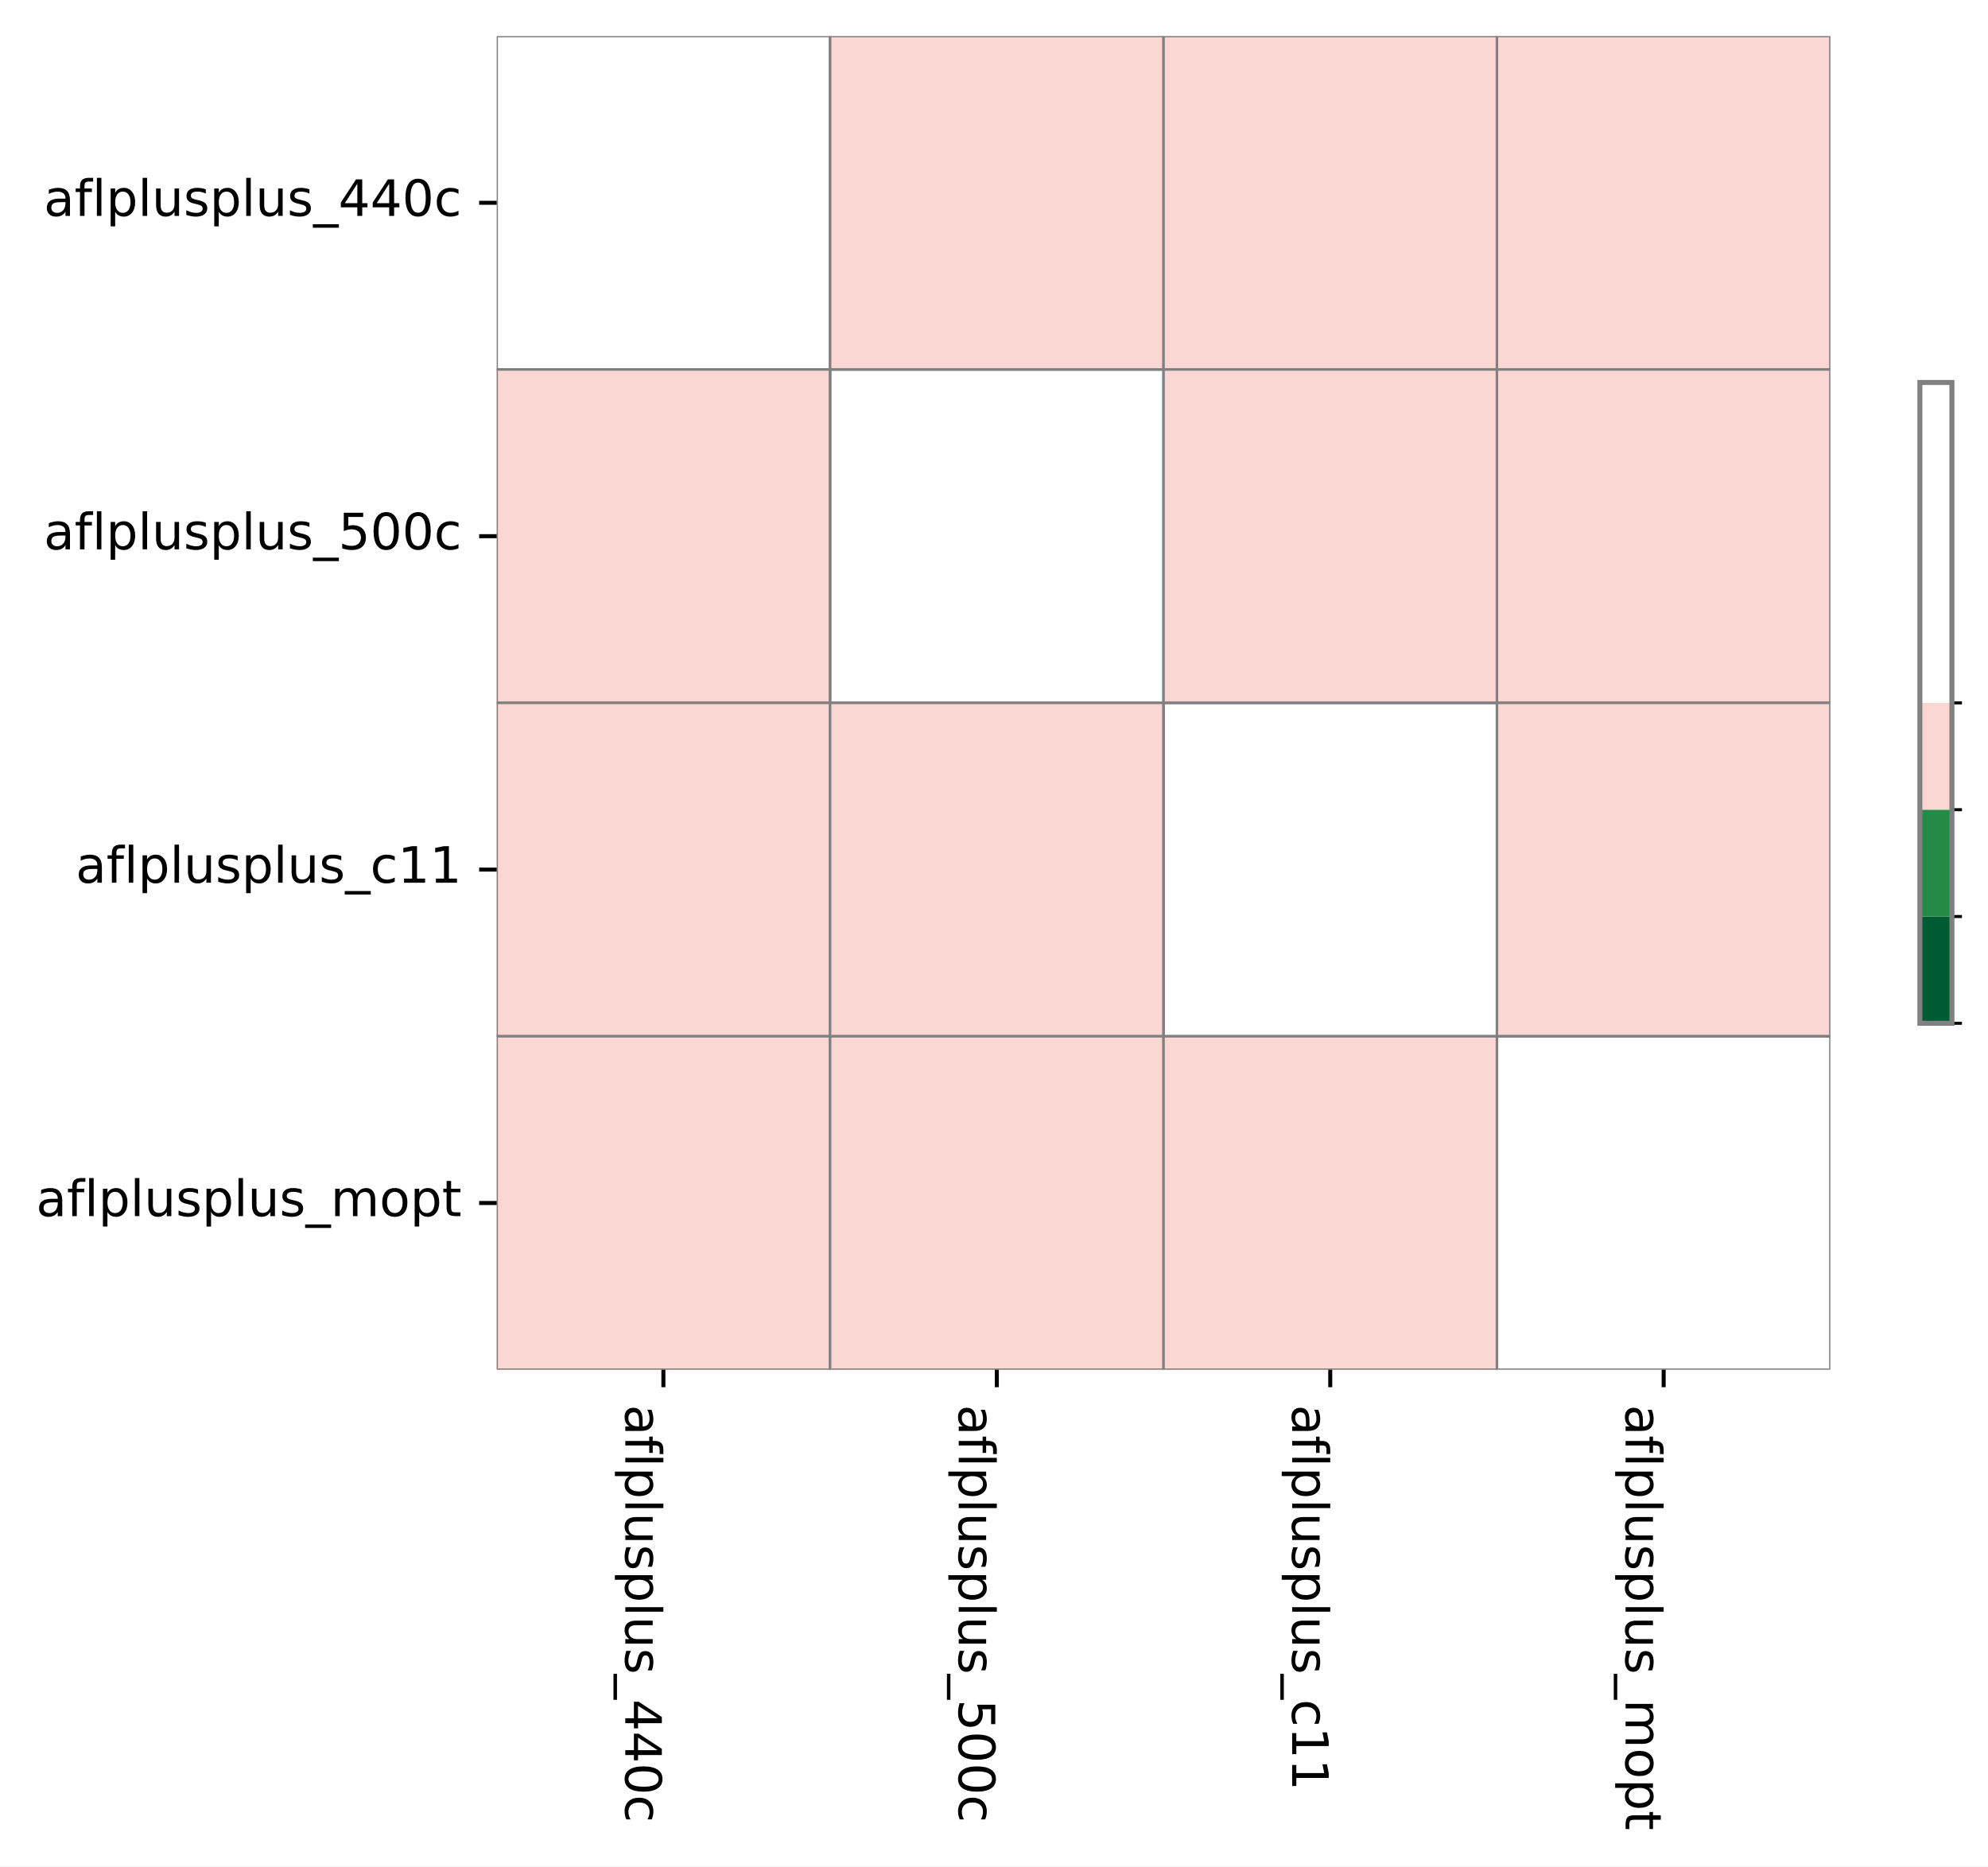
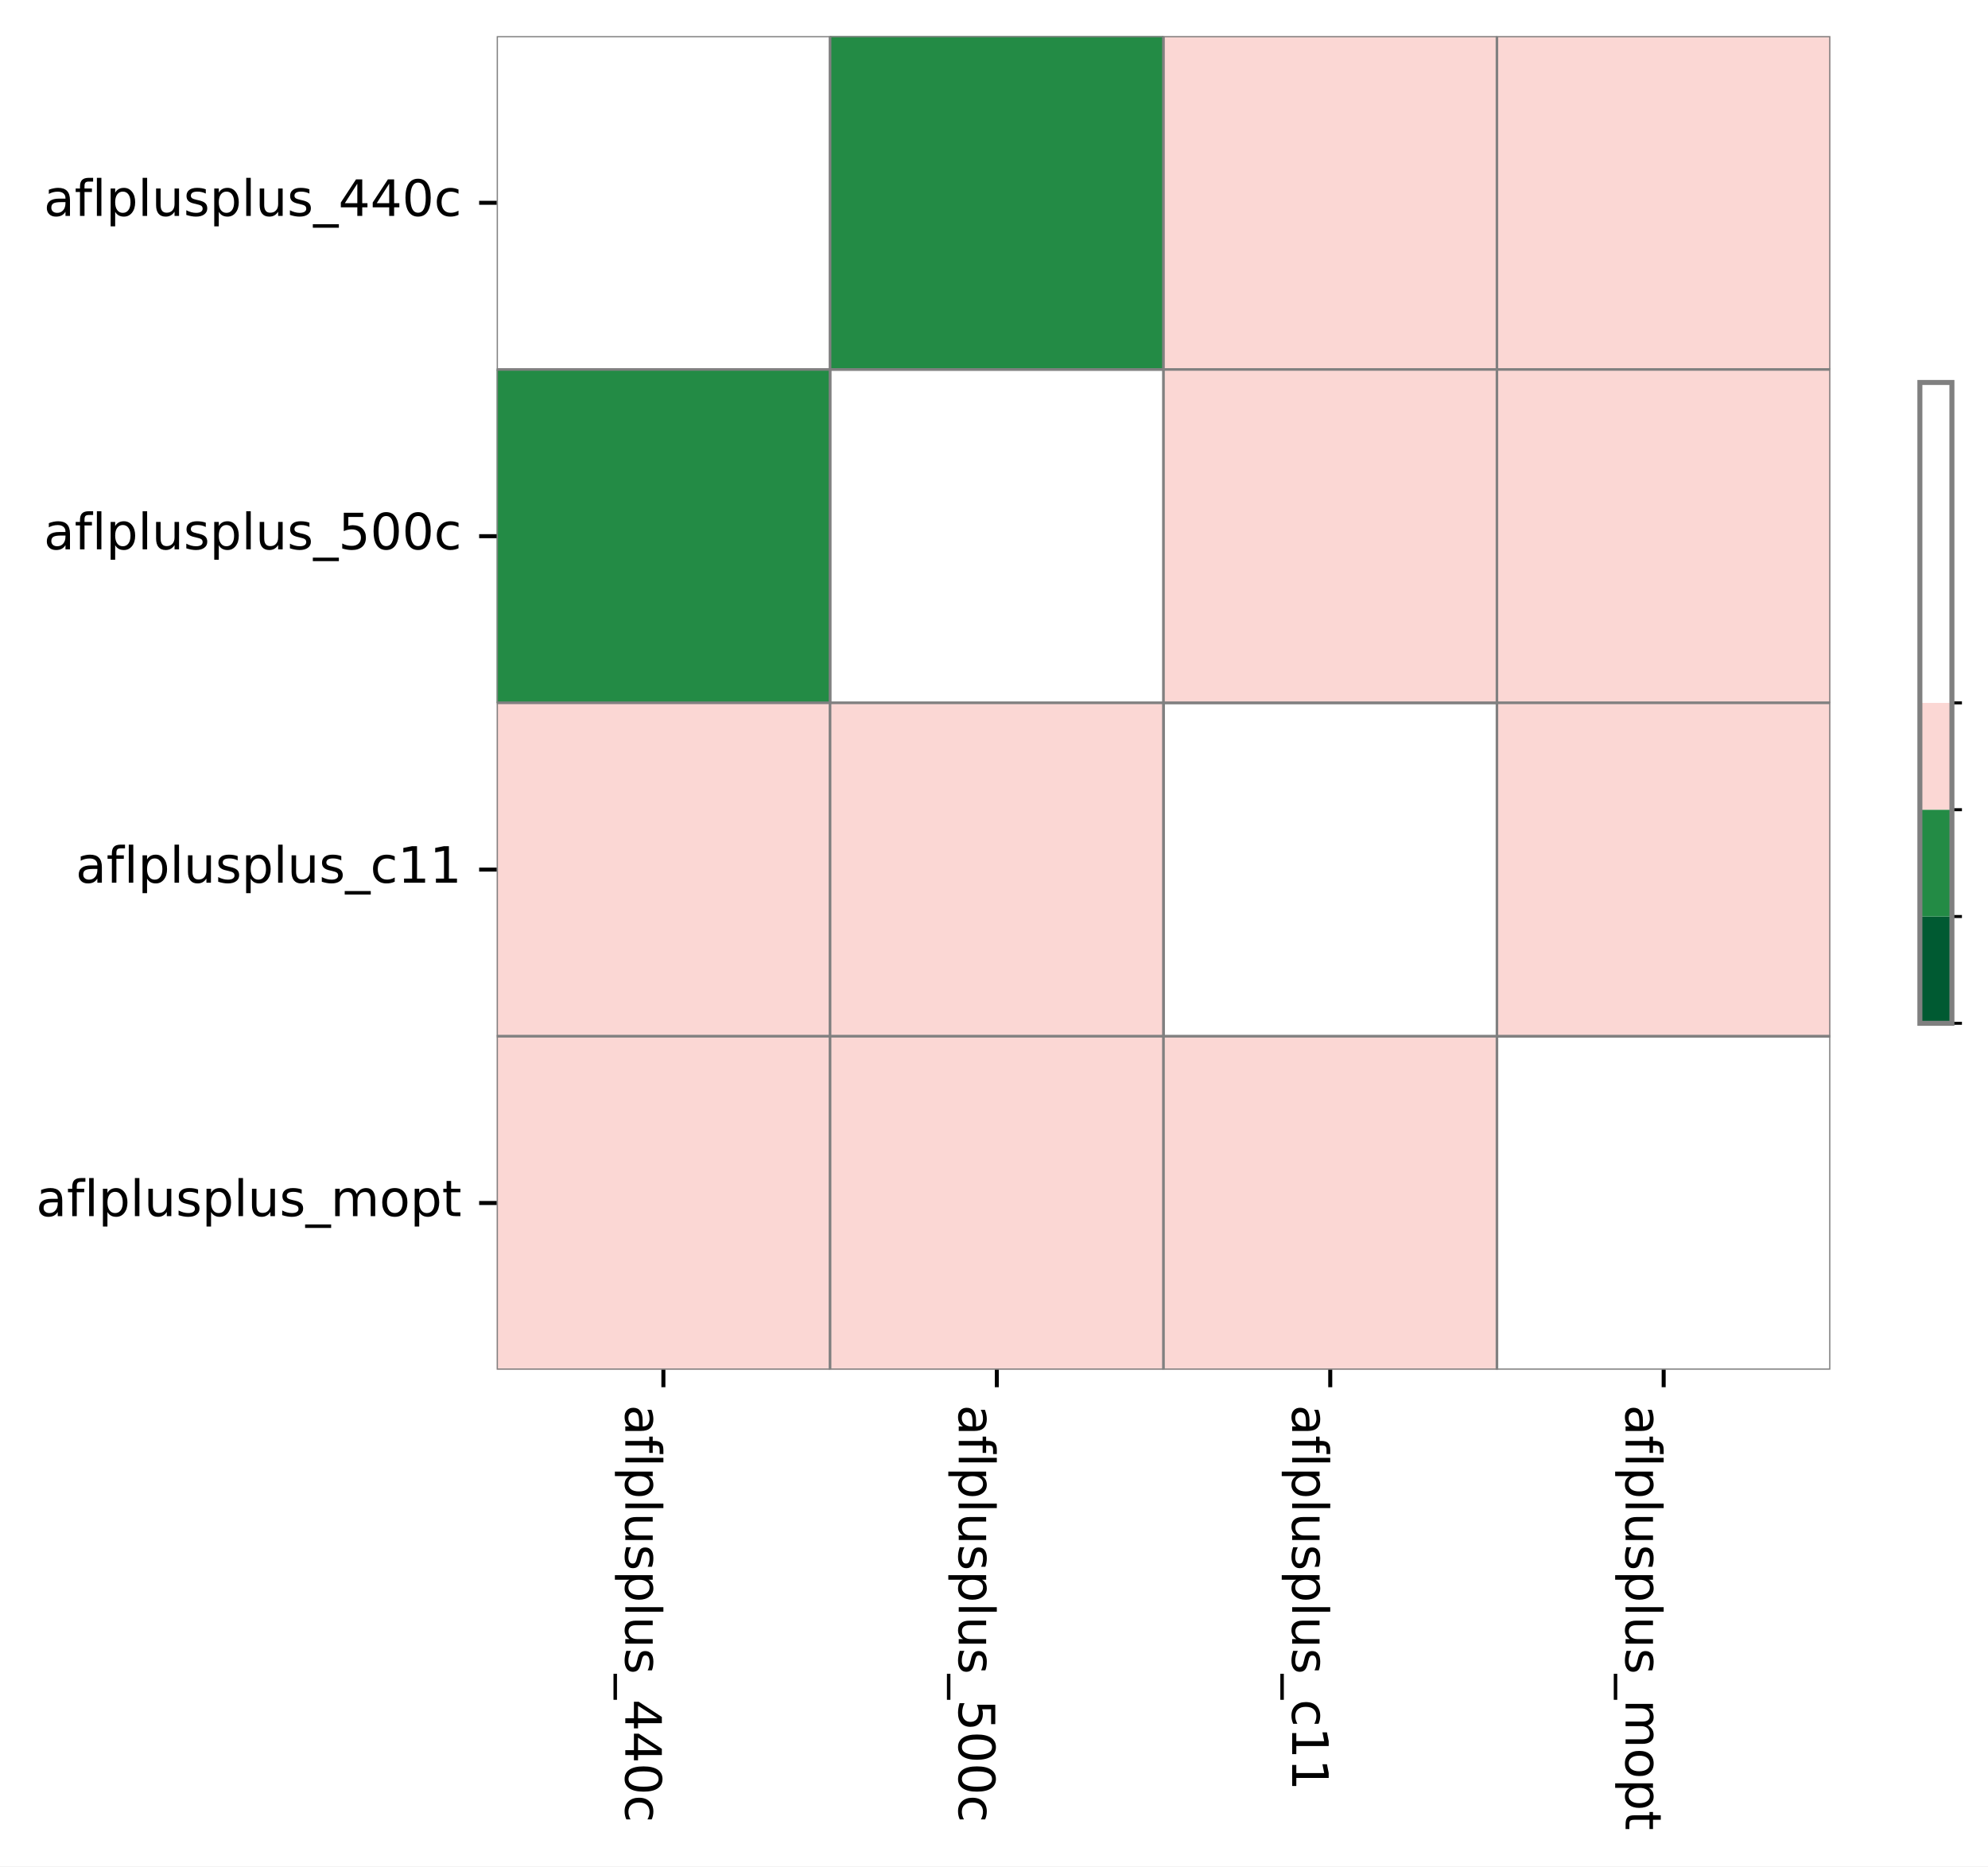
<svg xmlns="http://www.w3.org/2000/svg" xmlns:xlink="http://www.w3.org/1999/xlink" width="396.663pt" height="372.414pt" viewBox="0 0 396.663 372.414" version="1.1">
  <defs>
    <style type="text/css">*{stroke-linejoin: round; stroke-linecap: butt}</style>
  </defs>
  <g id="figure_1">
    <g id="patch_1">
      <path d="M 0 372.414  L 396.663 372.414  L 396.663 0  L 0 0  z " style="fill: #ffffff" />
    </g>
    <g id="axes_1">
      <g id="patch_2">
        <path d="M 99.102 273.312  L 365.214 273.312  L 365.214 7.2  L 99.102 7.2  z " style="fill: #ffffff" />
      </g>
      <g id="QuadMesh_1">
-         <path d="M 99.102 7.2  L 165.63 7.2  L 165.63 73.728  L 99.102 73.728  L 99.102 7.2  " clip-path="url(#p4055a5166b)" style="fill: none; stroke: #808080; stroke-width: 0.5" />
-         <path d="M 165.63 7.2  L 232.158 7.2  L 232.158 73.728  L 165.63 73.728  L 165.63 7.2  " clip-path="url(#p4055a5166b)" style="fill: #fbd7d4; stroke: #808080; stroke-width: 0.5" />
-         <path d="M 232.158 7.2  L 298.686 7.2  L 298.686 73.728  L 232.158 73.728  L 232.158 7.2  " clip-path="url(#p4055a5166b)" style="fill: #fbd7d4; stroke: #808080; stroke-width: 0.5" />
-         <path d="M 298.686 7.2  L 365.214 7.2  L 365.214 73.728  L 298.686 73.728  L 298.686 7.2  " clip-path="url(#p4055a5166b)" style="fill: #fbd7d4; stroke: #808080; stroke-width: 0.5" />
-         <path d="M 99.102 73.728  L 165.63 73.728  L 165.63 140.256  L 99.102 140.256  L 99.102 73.728  " clip-path="url(#p4055a5166b)" style="fill: #fbd7d4; stroke: #808080; stroke-width: 0.5" />
-         <path d="M 165.63 73.728  L 232.158 73.728  L 232.158 140.256  L 165.63 140.256  L 165.63 73.728  " clip-path="url(#p4055a5166b)" style="fill: none; stroke: #808080; stroke-width: 0.5" />
-         <path d="M 232.158 73.728  L 298.686 73.728  L 298.686 140.256  L 232.158 140.256  L 232.158 73.728  " clip-path="url(#p4055a5166b)" style="fill: #fbd7d4; stroke: #808080; stroke-width: 0.5" />
-         <path d="M 298.686 73.728  L 365.214 73.728  L 365.214 140.256  L 298.686 140.256  L 298.686 73.728  " clip-path="url(#p4055a5166b)" style="fill: #fbd7d4; stroke: #808080; stroke-width: 0.5" />
-         <path d="M 99.102 140.256  L 165.63 140.256  L 165.63 206.784  L 99.102 206.784  L 99.102 140.256  " clip-path="url(#p4055a5166b)" style="fill: #fbd7d4; stroke: #808080; stroke-width: 0.5" />
-         <path d="M 165.63 140.256  L 232.158 140.256  L 232.158 206.784  L 165.63 206.784  L 165.63 140.256  " clip-path="url(#p4055a5166b)" style="fill: #fbd7d4; stroke: #808080; stroke-width: 0.5" />
-         <path d="M 232.158 140.256  L 298.686 140.256  L 298.686 206.784  L 232.158 206.784  L 232.158 140.256  " clip-path="url(#p4055a5166b)" style="fill: none; stroke: #808080; stroke-width: 0.5" />
-         <path d="M 298.686 140.256  L 365.214 140.256  L 365.214 206.784  L 298.686 206.784  L 298.686 140.256  " clip-path="url(#p4055a5166b)" style="fill: #fbd7d4; stroke: #808080; stroke-width: 0.5" />
-         <path d="M 99.102 206.784  L 165.63 206.784  L 165.63 273.312  L 99.102 273.312  L 99.102 206.784  " clip-path="url(#p4055a5166b)" style="fill: #fbd7d4; stroke: #808080; stroke-width: 0.5" />
-         <path d="M 165.63 206.784  L 232.158 206.784  L 232.158 273.312  L 165.63 273.312  L 165.63 206.784  " clip-path="url(#p4055a5166b)" style="fill: #fbd7d4; stroke: #808080; stroke-width: 0.5" />
-         <path d="M 232.158 206.784  L 298.686 206.784  L 298.686 273.312  L 232.158 273.312  L 232.158 206.784  " clip-path="url(#p4055a5166b)" style="fill: #fbd7d4; stroke: #808080; stroke-width: 0.5" />
-         <path d="M 298.686 206.784  L 365.214 206.784  L 365.214 273.312  L 298.686 273.312  L 298.686 206.784  " clip-path="url(#p4055a5166b)" style="fill: none; stroke: #808080; stroke-width: 0.5" />
+         <path d="M 99.102 7.2  L 165.63 7.2  L 165.63 73.728  L 99.102 73.728  L 99.102 7.2  " clip-path="url(#p168a9f68ff)" style="fill: none; stroke: #808080; stroke-width: 0.5" />
+         <path d="M 165.63 7.2  L 232.158 7.2  L 232.158 73.728  L 165.63 73.728  L 165.63 7.2  " clip-path="url(#p168a9f68ff)" style="fill: #238b45; stroke: #808080; stroke-width: 0.5" />
+         <path d="M 232.158 7.2  L 298.686 7.2  L 298.686 73.728  L 232.158 73.728  L 232.158 7.2  " clip-path="url(#p168a9f68ff)" style="fill: #fbd7d4; stroke: #808080; stroke-width: 0.5" />
+         <path d="M 298.686 7.2  L 365.214 7.2  L 365.214 73.728  L 298.686 73.728  L 298.686 7.2  " clip-path="url(#p168a9f68ff)" style="fill: #fbd7d4; stroke: #808080; stroke-width: 0.5" />
+         <path d="M 99.102 73.728  L 165.63 73.728  L 165.63 140.256  L 99.102 140.256  L 99.102 73.728  " clip-path="url(#p168a9f68ff)" style="fill: #238b45; stroke: #808080; stroke-width: 0.5" />
+         <path d="M 165.63 73.728  L 232.158 73.728  L 232.158 140.256  L 165.63 140.256  L 165.63 73.728  " clip-path="url(#p168a9f68ff)" style="fill: none; stroke: #808080; stroke-width: 0.5" />
+         <path d="M 232.158 73.728  L 298.686 73.728  L 298.686 140.256  L 232.158 140.256  L 232.158 73.728  " clip-path="url(#p168a9f68ff)" style="fill: #fbd7d4; stroke: #808080; stroke-width: 0.5" />
+         <path d="M 298.686 73.728  L 365.214 73.728  L 365.214 140.256  L 298.686 140.256  L 298.686 73.728  " clip-path="url(#p168a9f68ff)" style="fill: #fbd7d4; stroke: #808080; stroke-width: 0.5" />
+         <path d="M 99.102 140.256  L 165.63 140.256  L 165.63 206.784  L 99.102 206.784  L 99.102 140.256  " clip-path="url(#p168a9f68ff)" style="fill: #fbd7d4; stroke: #808080; stroke-width: 0.5" />
+         <path d="M 165.63 140.256  L 232.158 140.256  L 232.158 206.784  L 165.63 206.784  L 165.63 140.256  " clip-path="url(#p168a9f68ff)" style="fill: #fbd7d4; stroke: #808080; stroke-width: 0.5" />
+         <path d="M 232.158 140.256  L 298.686 140.256  L 298.686 206.784  L 232.158 206.784  L 232.158 140.256  " clip-path="url(#p168a9f68ff)" style="fill: none; stroke: #808080; stroke-width: 0.5" />
+         <path d="M 298.686 140.256  L 365.214 140.256  L 365.214 206.784  L 298.686 206.784  L 298.686 140.256  " clip-path="url(#p168a9f68ff)" style="fill: #fbd7d4; stroke: #808080; stroke-width: 0.5" />
+         <path d="M 99.102 206.784  L 165.63 206.784  L 165.63 273.312  L 99.102 273.312  L 99.102 206.784  " clip-path="url(#p168a9f68ff)" style="fill: #fbd7d4; stroke: #808080; stroke-width: 0.5" />
+         <path d="M 165.63 206.784  L 232.158 206.784  L 232.158 273.312  L 165.63 273.312  L 165.63 206.784  " clip-path="url(#p168a9f68ff)" style="fill: #fbd7d4; stroke: #808080; stroke-width: 0.5" />
+         <path d="M 232.158 206.784  L 298.686 206.784  L 298.686 273.312  L 232.158 273.312  L 232.158 206.784  " clip-path="url(#p168a9f68ff)" style="fill: #fbd7d4; stroke: #808080; stroke-width: 0.5" />
+         <path d="M 298.686 206.784  L 365.214 206.784  L 365.214 273.312  L 298.686 273.312  L 298.686 206.784  " clip-path="url(#p168a9f68ff)" style="fill: none; stroke: #808080; stroke-width: 0.5" />
      </g>
      <g id="matplotlib.axis_1">
        <g id="xtick_1">
          <g id="line2d_1">
            <defs>
-               <path id="m509164bc3e" d="M 0 0  L 0 3.5  " style="stroke: #000000; stroke-width: 0.8" />
+               <path id="m6bdd28bc36" d="M 0 0  L 0 3.5  " style="stroke: #000000; stroke-width: 0.8" />
            </defs>
            <g>
-               <use xlink:href="#m509164bc3e" x="132.366" y="273.312" style="stroke: #000000; stroke-width: 0.8" />
+               <use xlink:href="#m6bdd28bc36" x="132.366" y="273.312" style="stroke: #000000; stroke-width: 0.8" />
            </g>
          </g>
          <g id="text_1">
            <g transform="translate(124.7671 280.312) rotate(-270) scale(0.1 -0.1)">
              <defs>
                <path id="DejaVuSans-61" d="M 2194 1759  Q 1497 1759 1228 1600  Q 959 1441 959 1056  Q 959 750 1161 570  Q 1363 391 1709 391  Q 2188 391 2477 730  Q 2766 1069 2766 1631  L 2766 1759  L 2194 1759  z M 3341 1997  L 3341 0  L 2766 0  L 2766 531  Q 2569 213 2275 61  Q 1981 -91 1556 -91  Q 1019 -91 701 211  Q 384 513 384 1019  Q 384 1609 779 1909  Q 1175 2209 1959 2209  L 2766 2209  L 2766 2266  Q 2766 2663 2505 2880  Q 2244 3097 1772 3097  Q 1472 3097 1187 3025  Q 903 2953 641 2809  L 641 3341  Q 956 3463 1253 3523  Q 1550 3584 1831 3584  Q 2591 3584 2966 3190  Q 3341 2797 3341 1997  z " transform="scale(0.015625)" />
                <path id="DejaVuSans-66" d="M 2375 4863  L 2375 4384  L 1825 4384  Q 1516 4384 1395 4259  Q 1275 4134 1275 3809  L 1275 3500  L 2222 3500  L 2222 3053  L 1275 3053  L 1275 0  L 697 0  L 697 3053  L 147 3053  L 147 3500  L 697 3500  L 697 3744  Q 697 4328 969 4595  Q 1241 4863 1831 4863  L 2375 4863  z " transform="scale(0.015625)" />
                <path id="DejaVuSans-6c" d="M 603 4863  L 1178 4863  L 1178 0  L 603 0  L 603 4863  z " transform="scale(0.015625)" />
                <path id="DejaVuSans-70" d="M 1159 525  L 1159 -1331  L 581 -1331  L 581 3500  L 1159 3500  L 1159 2969  Q 1341 3281 1617 3432  Q 1894 3584 2278 3584  Q 2916 3584 3314 3078  Q 3713 2572 3713 1747  Q 3713 922 3314 415  Q 2916 -91 2278 -91  Q 1894 -91 1617 61  Q 1341 213 1159 525  z M 3116 1747  Q 3116 2381 2855 2742  Q 2594 3103 2138 3103  Q 1681 3103 1420 2742  Q 1159 2381 1159 1747  Q 1159 1113 1420 752  Q 1681 391 2138 391  Q 2594 391 2855 752  Q 3116 1113 3116 1747  z " transform="scale(0.015625)" />
                <path id="DejaVuSans-75" d="M 544 1381  L 544 3500  L 1119 3500  L 1119 1403  Q 1119 906 1312 657  Q 1506 409 1894 409  Q 2359 409 2629 706  Q 2900 1003 2900 1516  L 2900 3500  L 3475 3500  L 3475 0  L 2900 0  L 2900 538  Q 2691 219 2414 64  Q 2138 -91 1772 -91  Q 1169 -91 856 284  Q 544 659 544 1381  z M 1991 3584  L 1991 3584  z " transform="scale(0.015625)" />
                <path id="DejaVuSans-73" d="M 2834 3397  L 2834 2853  Q 2591 2978 2328 3040  Q 2066 3103 1784 3103  Q 1356 3103 1142 2972  Q 928 2841 928 2578  Q 928 2378 1081 2264  Q 1234 2150 1697 2047  L 1894 2003  Q 2506 1872 2764 1633  Q 3022 1394 3022 966  Q 3022 478 2636 193  Q 2250 -91 1575 -91  Q 1294 -91 989 -36  Q 684 19 347 128  L 347 722  Q 666 556 975 473  Q 1284 391 1588 391  Q 1994 391 2212 530  Q 2431 669 2431 922  Q 2431 1156 2273 1281  Q 2116 1406 1581 1522  L 1381 1569  Q 847 1681 609 1914  Q 372 2147 372 2553  Q 372 3047 722 3315  Q 1072 3584 1716 3584  Q 2034 3584 2315 3537  Q 2597 3491 2834 3397  z " transform="scale(0.015625)" />
                <path id="DejaVuSans-5f" d="M 3263 -1063  L 3263 -1509  L -63 -1509  L -63 -1063  L 3263 -1063  z " transform="scale(0.015625)" />
                <path id="DejaVuSans-34" d="M 2419 4116  L 825 1625  L 2419 1625  L 2419 4116  z M 2253 4666  L 3047 4666  L 3047 1625  L 3713 1625  L 3713 1100  L 3047 1100  L 3047 0  L 2419 0  L 2419 1100  L 313 1100  L 313 1709  L 2253 4666  z " transform="scale(0.015625)" />
                <path id="DejaVuSans-30" d="M 2034 4250  Q 1547 4250 1301 3770  Q 1056 3291 1056 2328  Q 1056 1369 1301 889  Q 1547 409 2034 409  Q 2525 409 2770 889  Q 3016 1369 3016 2328  Q 3016 3291 2770 3770  Q 2525 4250 2034 4250  z M 2034 4750  Q 2819 4750 3233 4129  Q 3647 3509 3647 2328  Q 3647 1150 3233 529  Q 2819 -91 2034 -91  Q 1250 -91 836 529  Q 422 1150 422 2328  Q 422 3509 836 4129  Q 1250 4750 2034 4750  z " transform="scale(0.015625)" />
                <path id="DejaVuSans-63" d="M 3122 3366  L 3122 2828  Q 2878 2963 2633 3030  Q 2388 3097 2138 3097  Q 1578 3097 1268 2742  Q 959 2388 959 1747  Q 959 1106 1268 751  Q 1578 397 2138 397  Q 2388 397 2633 464  Q 2878 531 3122 666  L 3122 134  Q 2881 22 2623 -34  Q 2366 -91 2075 -91  Q 1284 -91 818 406  Q 353 903 353 1747  Q 353 2603 823 3093  Q 1294 3584 2113 3584  Q 2378 3584 2631 3529  Q 2884 3475 3122 3366  z " transform="scale(0.015625)" />
              </defs>
              <use xlink:href="#DejaVuSans-61" />
              <use xlink:href="#DejaVuSans-66" transform="translate(61.2793 0)" />
              <use xlink:href="#DejaVuSans-6c" transform="translate(96.48438 0)" />
              <use xlink:href="#DejaVuSans-70" transform="translate(124.2676 0)" />
              <use xlink:href="#DejaVuSans-6c" transform="translate(187.7441 0)" />
              <use xlink:href="#DejaVuSans-75" transform="translate(215.5273 0)" />
              <use xlink:href="#DejaVuSans-73" transform="translate(278.9062 0)" />
              <use xlink:href="#DejaVuSans-70" transform="translate(331.0059 0)" />
              <use xlink:href="#DejaVuSans-6c" transform="translate(394.4824 0)" />
              <use xlink:href="#DejaVuSans-75" transform="translate(422.2656 0)" />
              <use xlink:href="#DejaVuSans-73" transform="translate(485.6445 0)" />
              <use xlink:href="#DejaVuSans-5f" transform="translate(537.7441 0)" />
              <use xlink:href="#DejaVuSans-34" transform="translate(587.7441 0)" />
              <use xlink:href="#DejaVuSans-34" transform="translate(651.3672 0)" />
              <use xlink:href="#DejaVuSans-30" transform="translate(714.9902 0)" />
              <use xlink:href="#DejaVuSans-63" transform="translate(778.6133 0)" />
            </g>
          </g>
        </g>
        <g id="xtick_2">
          <g id="line2d_2">
            <g>
-               <use xlink:href="#m509164bc3e" x="198.894" y="273.312" style="stroke: #000000; stroke-width: 0.8" />
+               <use xlink:href="#m6bdd28bc36" x="198.894" y="273.312" style="stroke: #000000; stroke-width: 0.8" />
            </g>
          </g>
          <g id="text_2">
            <g transform="translate(191.2951 280.312) rotate(-270) scale(0.1 -0.1)">
              <defs>
                <path id="DejaVuSans-35" d="M 691 4666  L 3169 4666  L 3169 4134  L 1269 4134  L 1269 2991  Q 1406 3038 1543 3061  Q 1681 3084 1819 3084  Q 2600 3084 3056 2656  Q 3513 2228 3513 1497  Q 3513 744 3044 326  Q 2575 -91 1722 -91  Q 1428 -91 1123 -41  Q 819 9 494 109  L 494 744  Q 775 591 1075 516  Q 1375 441 1709 441  Q 2250 441 2565 725  Q 2881 1009 2881 1497  Q 2881 1984 2565 2268  Q 2250 2553 1709 2553  Q 1456 2553 1204 2497  Q 953 2441 691 2322  L 691 4666  z " transform="scale(0.015625)" />
              </defs>
              <use xlink:href="#DejaVuSans-61" />
              <use xlink:href="#DejaVuSans-66" transform="translate(61.2793 0)" />
              <use xlink:href="#DejaVuSans-6c" transform="translate(96.48438 0)" />
              <use xlink:href="#DejaVuSans-70" transform="translate(124.2676 0)" />
              <use xlink:href="#DejaVuSans-6c" transform="translate(187.7441 0)" />
              <use xlink:href="#DejaVuSans-75" transform="translate(215.5273 0)" />
              <use xlink:href="#DejaVuSans-73" transform="translate(278.9062 0)" />
              <use xlink:href="#DejaVuSans-70" transform="translate(331.0059 0)" />
              <use xlink:href="#DejaVuSans-6c" transform="translate(394.4824 0)" />
              <use xlink:href="#DejaVuSans-75" transform="translate(422.2656 0)" />
              <use xlink:href="#DejaVuSans-73" transform="translate(485.6445 0)" />
              <use xlink:href="#DejaVuSans-5f" transform="translate(537.7441 0)" />
              <use xlink:href="#DejaVuSans-35" transform="translate(587.7441 0)" />
              <use xlink:href="#DejaVuSans-30" transform="translate(651.3672 0)" />
              <use xlink:href="#DejaVuSans-30" transform="translate(714.9902 0)" />
              <use xlink:href="#DejaVuSans-63" transform="translate(778.6133 0)" />
            </g>
          </g>
        </g>
        <g id="xtick_3">
          <g id="line2d_3">
            <g>
-               <use xlink:href="#m509164bc3e" x="265.422" y="273.312" style="stroke: #000000; stroke-width: 0.8" />
+               <use xlink:href="#m6bdd28bc36" x="265.422" y="273.312" style="stroke: #000000; stroke-width: 0.8" />
            </g>
          </g>
          <g id="text_3">
            <g transform="translate(257.8231 280.312) rotate(-270) scale(0.1 -0.1)">
              <defs>
                <path id="DejaVuSans-31" d="M 794 531  L 1825 531  L 1825 4091  L 703 3866  L 703 4441  L 1819 4666  L 2450 4666  L 2450 531  L 3481 531  L 3481 0  L 794 0  L 794 531  z " transform="scale(0.015625)" />
              </defs>
              <use xlink:href="#DejaVuSans-61" />
              <use xlink:href="#DejaVuSans-66" transform="translate(61.2793 0)" />
              <use xlink:href="#DejaVuSans-6c" transform="translate(96.48438 0)" />
              <use xlink:href="#DejaVuSans-70" transform="translate(124.2676 0)" />
              <use xlink:href="#DejaVuSans-6c" transform="translate(187.7441 0)" />
              <use xlink:href="#DejaVuSans-75" transform="translate(215.5273 0)" />
              <use xlink:href="#DejaVuSans-73" transform="translate(278.9062 0)" />
              <use xlink:href="#DejaVuSans-70" transform="translate(331.0059 0)" />
              <use xlink:href="#DejaVuSans-6c" transform="translate(394.4824 0)" />
              <use xlink:href="#DejaVuSans-75" transform="translate(422.2656 0)" />
              <use xlink:href="#DejaVuSans-73" transform="translate(485.6445 0)" />
              <use xlink:href="#DejaVuSans-5f" transform="translate(537.7441 0)" />
              <use xlink:href="#DejaVuSans-63" transform="translate(587.7441 0)" />
              <use xlink:href="#DejaVuSans-31" transform="translate(642.7246 0)" />
              <use xlink:href="#DejaVuSans-31" transform="translate(706.3477 0)" />
            </g>
          </g>
        </g>
        <g id="xtick_4">
          <g id="line2d_4">
            <g>
-               <use xlink:href="#m509164bc3e" x="331.95" y="273.312" style="stroke: #000000; stroke-width: 0.8" />
+               <use xlink:href="#m6bdd28bc36" x="331.95" y="273.312" style="stroke: #000000; stroke-width: 0.8" />
            </g>
          </g>
          <g id="text_4">
            <g transform="translate(324.3511 280.312) rotate(-270) scale(0.1 -0.1)">
              <defs>
                <path id="DejaVuSans-6d" d="M 3328 2828  Q 3544 3216 3844 3400  Q 4144 3584 4550 3584  Q 5097 3584 5394 3201  Q 5691 2819 5691 2113  L 5691 0  L 5113 0  L 5113 2094  Q 5113 2597 4934 2840  Q 4756 3084 4391 3084  Q 3944 3084 3684 2787  Q 3425 2491 3425 1978  L 3425 0  L 2847 0  L 2847 2094  Q 2847 2600 2669 2842  Q 2491 3084 2119 3084  Q 1678 3084 1418 2786  Q 1159 2488 1159 1978  L 1159 0  L 581 0  L 581 3500  L 1159 3500  L 1159 2956  Q 1356 3278 1631 3431  Q 1906 3584 2284 3584  Q 2666 3584 2933 3390  Q 3200 3197 3328 2828  z " transform="scale(0.015625)" />
                <path id="DejaVuSans-6f" d="M 1959 3097  Q 1497 3097 1228 2736  Q 959 2375 959 1747  Q 959 1119 1226 758  Q 1494 397 1959 397  Q 2419 397 2687 759  Q 2956 1122 2956 1747  Q 2956 2369 2687 2733  Q 2419 3097 1959 3097  z M 1959 3584  Q 2709 3584 3137 3096  Q 3566 2609 3566 1747  Q 3566 888 3137 398  Q 2709 -91 1959 -91  Q 1206 -91 779 398  Q 353 888 353 1747  Q 353 2609 779 3096  Q 1206 3584 1959 3584  z " transform="scale(0.015625)" />
                <path id="DejaVuSans-74" d="M 1172 4494  L 1172 3500  L 2356 3500  L 2356 3053  L 1172 3053  L 1172 1153  Q 1172 725 1289 603  Q 1406 481 1766 481  L 2356 481  L 2356 0  L 1766 0  Q 1100 0 847 248  Q 594 497 594 1153  L 594 3053  L 172 3053  L 172 3500  L 594 3500  L 594 4494  L 1172 4494  z " transform="scale(0.015625)" />
              </defs>
              <use xlink:href="#DejaVuSans-61" />
              <use xlink:href="#DejaVuSans-66" transform="translate(61.2793 0)" />
              <use xlink:href="#DejaVuSans-6c" transform="translate(96.48438 0)" />
              <use xlink:href="#DejaVuSans-70" transform="translate(124.2676 0)" />
              <use xlink:href="#DejaVuSans-6c" transform="translate(187.7441 0)" />
              <use xlink:href="#DejaVuSans-75" transform="translate(215.5273 0)" />
              <use xlink:href="#DejaVuSans-73" transform="translate(278.9062 0)" />
              <use xlink:href="#DejaVuSans-70" transform="translate(331.0059 0)" />
              <use xlink:href="#DejaVuSans-6c" transform="translate(394.4824 0)" />
              <use xlink:href="#DejaVuSans-75" transform="translate(422.2656 0)" />
              <use xlink:href="#DejaVuSans-73" transform="translate(485.6445 0)" />
              <use xlink:href="#DejaVuSans-5f" transform="translate(537.7441 0)" />
              <use xlink:href="#DejaVuSans-6d" transform="translate(587.7441 0)" />
              <use xlink:href="#DejaVuSans-6f" transform="translate(685.1562 0)" />
              <use xlink:href="#DejaVuSans-70" transform="translate(746.3379 0)" />
              <use xlink:href="#DejaVuSans-74" transform="translate(809.8145 0)" />
            </g>
          </g>
        </g>
      </g>
      <g id="matplotlib.axis_2">
        <g id="ytick_1">
          <g id="line2d_5">
            <defs>
-               <path id="mc120a361d1" d="M 0 0  L -3.5 0  " style="stroke: #000000; stroke-width: 0.8" />
+               <path id="m7696d480c7" d="M 0 0  L -3.5 0  " style="stroke: #000000; stroke-width: 0.8" />
            </defs>
            <g>
-               <use xlink:href="#mc120a361d1" x="99.102" y="40.464" style="stroke: #000000; stroke-width: 0.8" />
+               <use xlink:href="#m7696d480c7" x="99.102" y="40.464" style="stroke: #000000; stroke-width: 0.8" />
            </g>
          </g>
          <g id="text_5">
            <g transform="translate(8.742188 43.08431) scale(0.1 -0.1)">
              <use xlink:href="#DejaVuSans-61" />
              <use xlink:href="#DejaVuSans-66" transform="translate(61.2793 0)" />
              <use xlink:href="#DejaVuSans-6c" transform="translate(96.48438 0)" />
              <use xlink:href="#DejaVuSans-70" transform="translate(124.2676 0)" />
              <use xlink:href="#DejaVuSans-6c" transform="translate(187.7441 0)" />
              <use xlink:href="#DejaVuSans-75" transform="translate(215.5273 0)" />
              <use xlink:href="#DejaVuSans-73" transform="translate(278.9062 0)" />
              <use xlink:href="#DejaVuSans-70" transform="translate(331.0059 0)" />
              <use xlink:href="#DejaVuSans-6c" transform="translate(394.4824 0)" />
              <use xlink:href="#DejaVuSans-75" transform="translate(422.2656 0)" />
              <use xlink:href="#DejaVuSans-73" transform="translate(485.6445 0)" />
              <use xlink:href="#DejaVuSans-5f" transform="translate(537.7441 0)" />
              <use xlink:href="#DejaVuSans-34" transform="translate(587.7441 0)" />
              <use xlink:href="#DejaVuSans-34" transform="translate(651.3672 0)" />
              <use xlink:href="#DejaVuSans-30" transform="translate(714.9902 0)" />
              <use xlink:href="#DejaVuSans-63" transform="translate(778.6133 0)" />
            </g>
          </g>
        </g>
        <g id="ytick_2">
          <g id="line2d_6">
            <g>
-               <use xlink:href="#mc120a361d1" x="99.102" y="106.992" style="stroke: #000000; stroke-width: 0.8" />
+               <use xlink:href="#m7696d480c7" x="99.102" y="106.992" style="stroke: #000000; stroke-width: 0.8" />
            </g>
          </g>
          <g id="text_6">
            <g transform="translate(8.742188 109.6123) scale(0.1 -0.1)">
              <use xlink:href="#DejaVuSans-61" />
              <use xlink:href="#DejaVuSans-66" transform="translate(61.2793 0)" />
              <use xlink:href="#DejaVuSans-6c" transform="translate(96.48438 0)" />
              <use xlink:href="#DejaVuSans-70" transform="translate(124.2676 0)" />
              <use xlink:href="#DejaVuSans-6c" transform="translate(187.7441 0)" />
              <use xlink:href="#DejaVuSans-75" transform="translate(215.5273 0)" />
              <use xlink:href="#DejaVuSans-73" transform="translate(278.9062 0)" />
              <use xlink:href="#DejaVuSans-70" transform="translate(331.0059 0)" />
              <use xlink:href="#DejaVuSans-6c" transform="translate(394.4824 0)" />
              <use xlink:href="#DejaVuSans-75" transform="translate(422.2656 0)" />
              <use xlink:href="#DejaVuSans-73" transform="translate(485.6445 0)" />
              <use xlink:href="#DejaVuSans-5f" transform="translate(537.7441 0)" />
              <use xlink:href="#DejaVuSans-35" transform="translate(587.7441 0)" />
              <use xlink:href="#DejaVuSans-30" transform="translate(651.3672 0)" />
              <use xlink:href="#DejaVuSans-30" transform="translate(714.9902 0)" />
              <use xlink:href="#DejaVuSans-63" transform="translate(778.6133 0)" />
            </g>
          </g>
        </g>
        <g id="ytick_3">
          <g id="line2d_7">
            <g>
-               <use xlink:href="#mc120a361d1" x="99.102" y="173.52" style="stroke: #000000; stroke-width: 0.8" />
+               <use xlink:href="#m7696d480c7" x="99.102" y="173.52" style="stroke: #000000; stroke-width: 0.8" />
            </g>
          </g>
          <g id="text_7">
            <g transform="translate(15.10469 176.1403) scale(0.1 -0.1)">
              <use xlink:href="#DejaVuSans-61" />
              <use xlink:href="#DejaVuSans-66" transform="translate(61.2793 0)" />
              <use xlink:href="#DejaVuSans-6c" transform="translate(96.48438 0)" />
              <use xlink:href="#DejaVuSans-70" transform="translate(124.2676 0)" />
              <use xlink:href="#DejaVuSans-6c" transform="translate(187.7441 0)" />
              <use xlink:href="#DejaVuSans-75" transform="translate(215.5273 0)" />
              <use xlink:href="#DejaVuSans-73" transform="translate(278.9062 0)" />
              <use xlink:href="#DejaVuSans-70" transform="translate(331.0059 0)" />
              <use xlink:href="#DejaVuSans-6c" transform="translate(394.4824 0)" />
              <use xlink:href="#DejaVuSans-75" transform="translate(422.2656 0)" />
              <use xlink:href="#DejaVuSans-73" transform="translate(485.6445 0)" />
              <use xlink:href="#DejaVuSans-5f" transform="translate(537.7441 0)" />
              <use xlink:href="#DejaVuSans-63" transform="translate(587.7441 0)" />
              <use xlink:href="#DejaVuSans-31" transform="translate(642.7246 0)" />
              <use xlink:href="#DejaVuSans-31" transform="translate(706.3477 0)" />
            </g>
          </g>
        </g>
        <g id="ytick_4">
          <g id="line2d_8">
            <g>
-               <use xlink:href="#mc120a361d1" x="99.102" y="240.048" style="stroke: #000000; stroke-width: 0.8" />
+               <use xlink:href="#m7696d480c7" x="99.102" y="240.048" style="stroke: #000000; stroke-width: 0.8" />
            </g>
          </g>
          <g id="text_8">
            <g transform="translate(7.2 242.6683) scale(0.1 -0.1)">
              <use xlink:href="#DejaVuSans-61" />
              <use xlink:href="#DejaVuSans-66" transform="translate(61.2793 0)" />
              <use xlink:href="#DejaVuSans-6c" transform="translate(96.48438 0)" />
              <use xlink:href="#DejaVuSans-70" transform="translate(124.2676 0)" />
              <use xlink:href="#DejaVuSans-6c" transform="translate(187.7441 0)" />
              <use xlink:href="#DejaVuSans-75" transform="translate(215.5273 0)" />
              <use xlink:href="#DejaVuSans-73" transform="translate(278.9062 0)" />
              <use xlink:href="#DejaVuSans-70" transform="translate(331.0059 0)" />
              <use xlink:href="#DejaVuSans-6c" transform="translate(394.4824 0)" />
              <use xlink:href="#DejaVuSans-75" transform="translate(422.2656 0)" />
              <use xlink:href="#DejaVuSans-73" transform="translate(485.6445 0)" />
              <use xlink:href="#DejaVuSans-5f" transform="translate(537.7441 0)" />
              <use xlink:href="#DejaVuSans-6d" transform="translate(587.7441 0)" />
              <use xlink:href="#DejaVuSans-6f" transform="translate(685.1562 0)" />
              <use xlink:href="#DejaVuSans-70" transform="translate(746.3379 0)" />
              <use xlink:href="#DejaVuSans-74" transform="translate(809.8145 0)" />
            </g>
          </g>
        </g>
      </g>
    </g>
    <g id="axes_2">
      <g id="patch_3">
        <path d="M 383.07 204.192  L 389.463 204.192  L 389.463 76.32  L 383.07 76.32  z " style="fill: #ffffff" />
      </g>
      <g id="QuadMesh_2">
-         <path d="M 383.07 204.192  L 389.463 204.192  L 389.463 182.88  L 383.07 182.88  L 383.07 204.192  " clip-path="url(#p611bf9fe70)" style="fill: #005a32" />
-         <path d="M 383.07 182.88  L 389.463 182.88  L 389.463 161.568  L 383.07 161.568  L 383.07 182.88  " clip-path="url(#p611bf9fe70)" style="fill: #238b45" />
-         <path d="M 383.07 161.568  L 389.463 161.568  L 389.463 140.256  L 383.07 140.256  L 383.07 161.568  " clip-path="url(#p611bf9fe70)" style="fill: #fbd7d4" />
+         <path d="M 383.07 204.192  L 389.463 204.192  L 389.463 182.88  L 383.07 182.88  L 383.07 204.192  " clip-path="url(#p7fad332943)" style="fill: #005a32" />
+         <path d="M 383.07 182.88  L 389.463 182.88  L 389.463 161.568  L 383.07 161.568  L 383.07 182.88  " clip-path="url(#p7fad332943)" style="fill: #238b45" />
+         <path d="M 383.07 161.568  L 389.463 161.568  L 389.463 140.256  L 383.07 140.256  L 383.07 161.568  " clip-path="url(#p7fad332943)" style="fill: #fbd7d4" />
      </g>
      <g id="matplotlib.axis_3" />
      <g id="matplotlib.axis_4">
        <g id="ytick_5">
          <g id="line2d_9" />
        </g>
        <g id="ytick_6">
          <g id="line2d_10" />
        </g>
        <g id="ytick_7">
          <g id="line2d_11" />
        </g>
        <g id="ytick_8">
          <g id="line2d_12" />
        </g>
        <g id="ytick_9">
          <g id="line2d_13">
            <defs>
-               <path id="mb1085e62b1" d="M 0 0  L 2 0  " style="stroke: #000000; stroke-width: 0.6" />
+               <path id="meb988ade76" d="M 0 0  L 2 0  " style="stroke: #000000; stroke-width: 0.6" />
            </defs>
            <g>
-               <use xlink:href="#mb1085e62b1" x="389.463" y="204.192" style="stroke: #000000; stroke-width: 0.6" />
+               <use xlink:href="#meb988ade76" x="389.463" y="204.192" style="stroke: #000000; stroke-width: 0.6" />
            </g>
          </g>
        </g>
        <g id="ytick_10">
          <g id="line2d_14">
            <g>
-               <use xlink:href="#mb1085e62b1" x="389.463" y="182.88" style="stroke: #000000; stroke-width: 0.6" />
+               <use xlink:href="#meb988ade76" x="389.463" y="182.88" style="stroke: #000000; stroke-width: 0.6" />
            </g>
          </g>
        </g>
        <g id="ytick_11">
          <g id="line2d_15">
            <g>
-               <use xlink:href="#mb1085e62b1" x="389.463" y="161.568" style="stroke: #000000; stroke-width: 0.6" />
+               <use xlink:href="#meb988ade76" x="389.463" y="161.568" style="stroke: #000000; stroke-width: 0.6" />
            </g>
          </g>
        </g>
        <g id="ytick_12">
          <g id="line2d_16">
            <g>
-               <use xlink:href="#mb1085e62b1" x="389.463" y="140.256" style="stroke: #000000; stroke-width: 0.6" />
+               <use xlink:href="#meb988ade76" x="389.463" y="140.256" style="stroke: #000000; stroke-width: 0.6" />
            </g>
          </g>
        </g>
      </g>
      <g id="LineCollection_1" />
      <g id="patch_4">
        <path d="M 383.07 204.192  L 386.266 204.192  L 389.463 204.192  L 389.463 76.32  L 386.266 76.32  L 383.07 76.32  L 383.07 204.192  z " style="fill: none; stroke: #808080; stroke-linejoin: miter; stroke-linecap: square" />
      </g>
    </g>
  </g>
  <defs>
-     <clipPath id="p4055a5166b">
+     <clipPath id="p168a9f68ff">
      <rect x="99.102" y="7.2" width="266.112" height="266.112" />
    </clipPath>
-     <clipPath id="p611bf9fe70">
+     <clipPath id="p7fad332943">
      <rect x="383.07" y="76.32" width="6.394" height="127.872" />
    </clipPath>
  </defs>
</svg>
